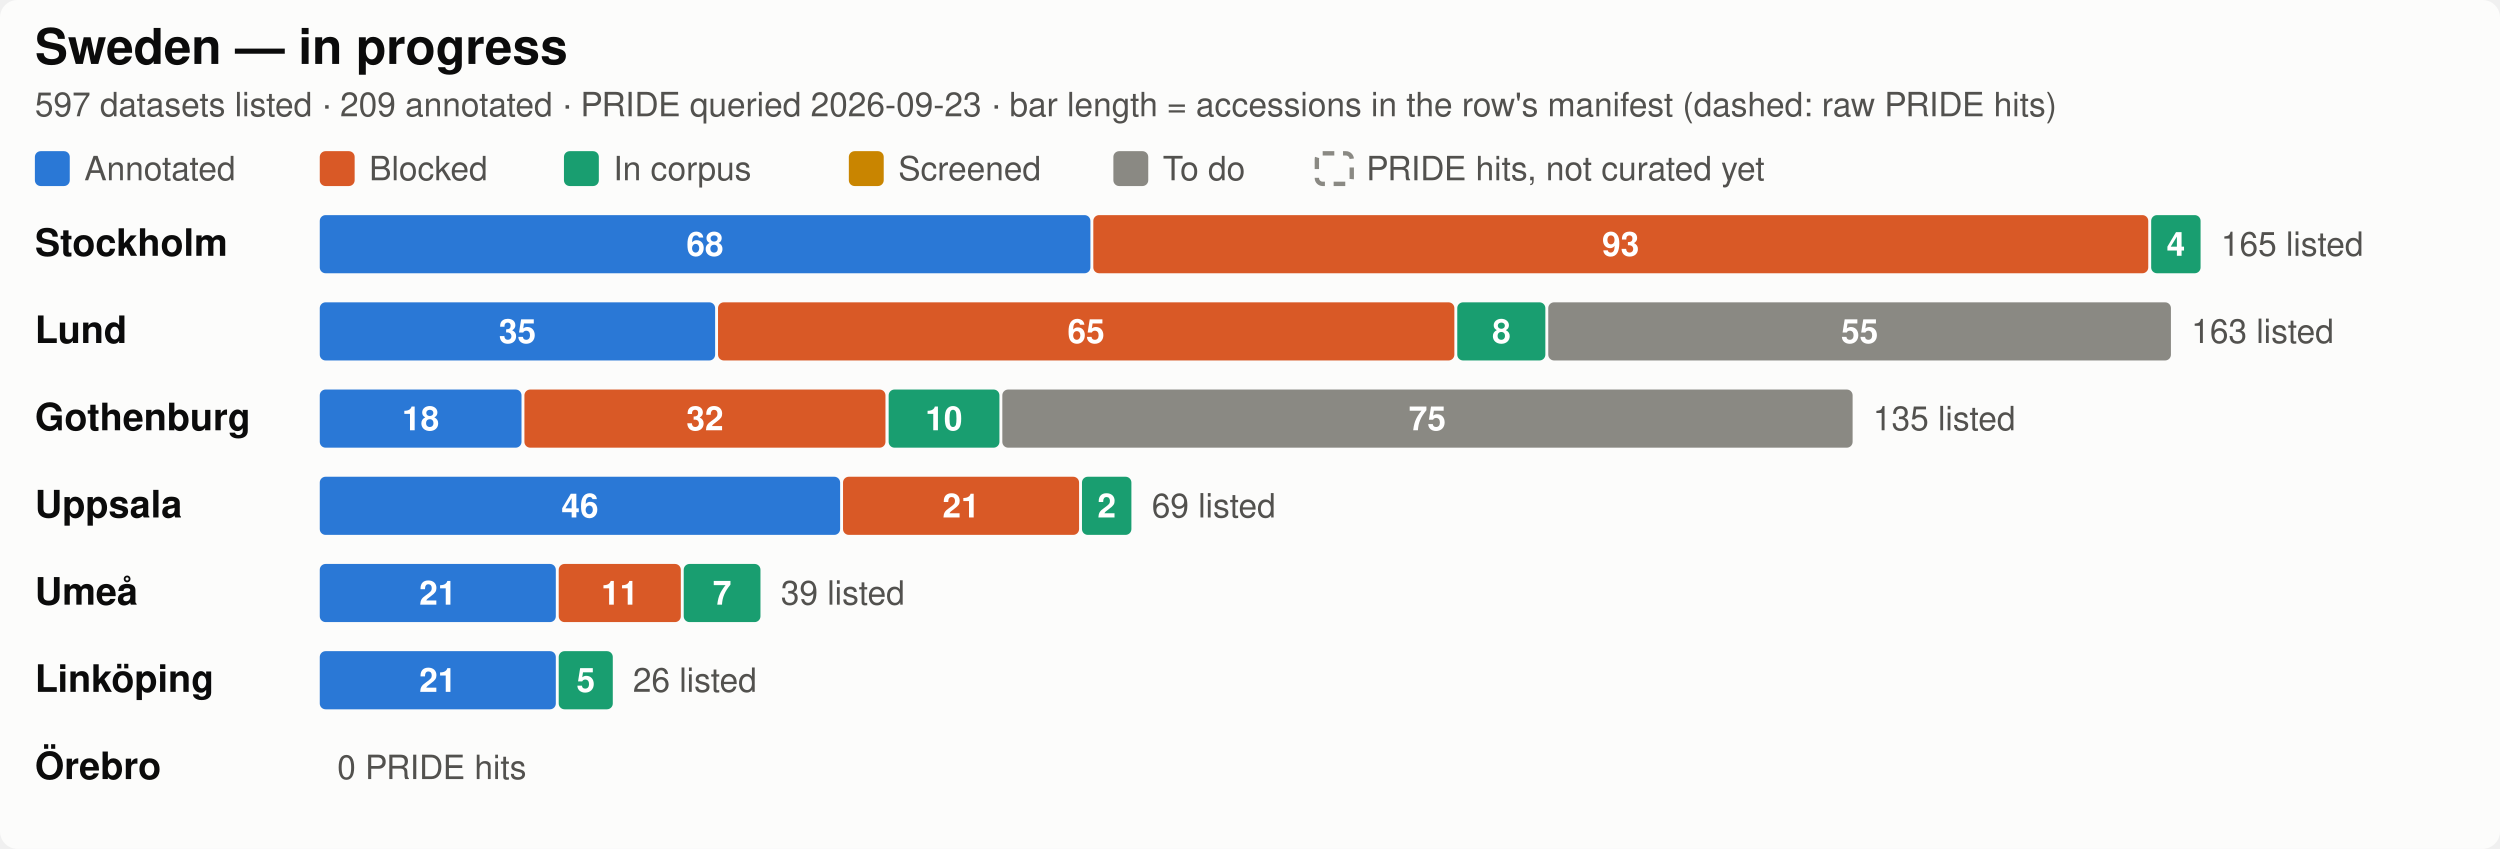
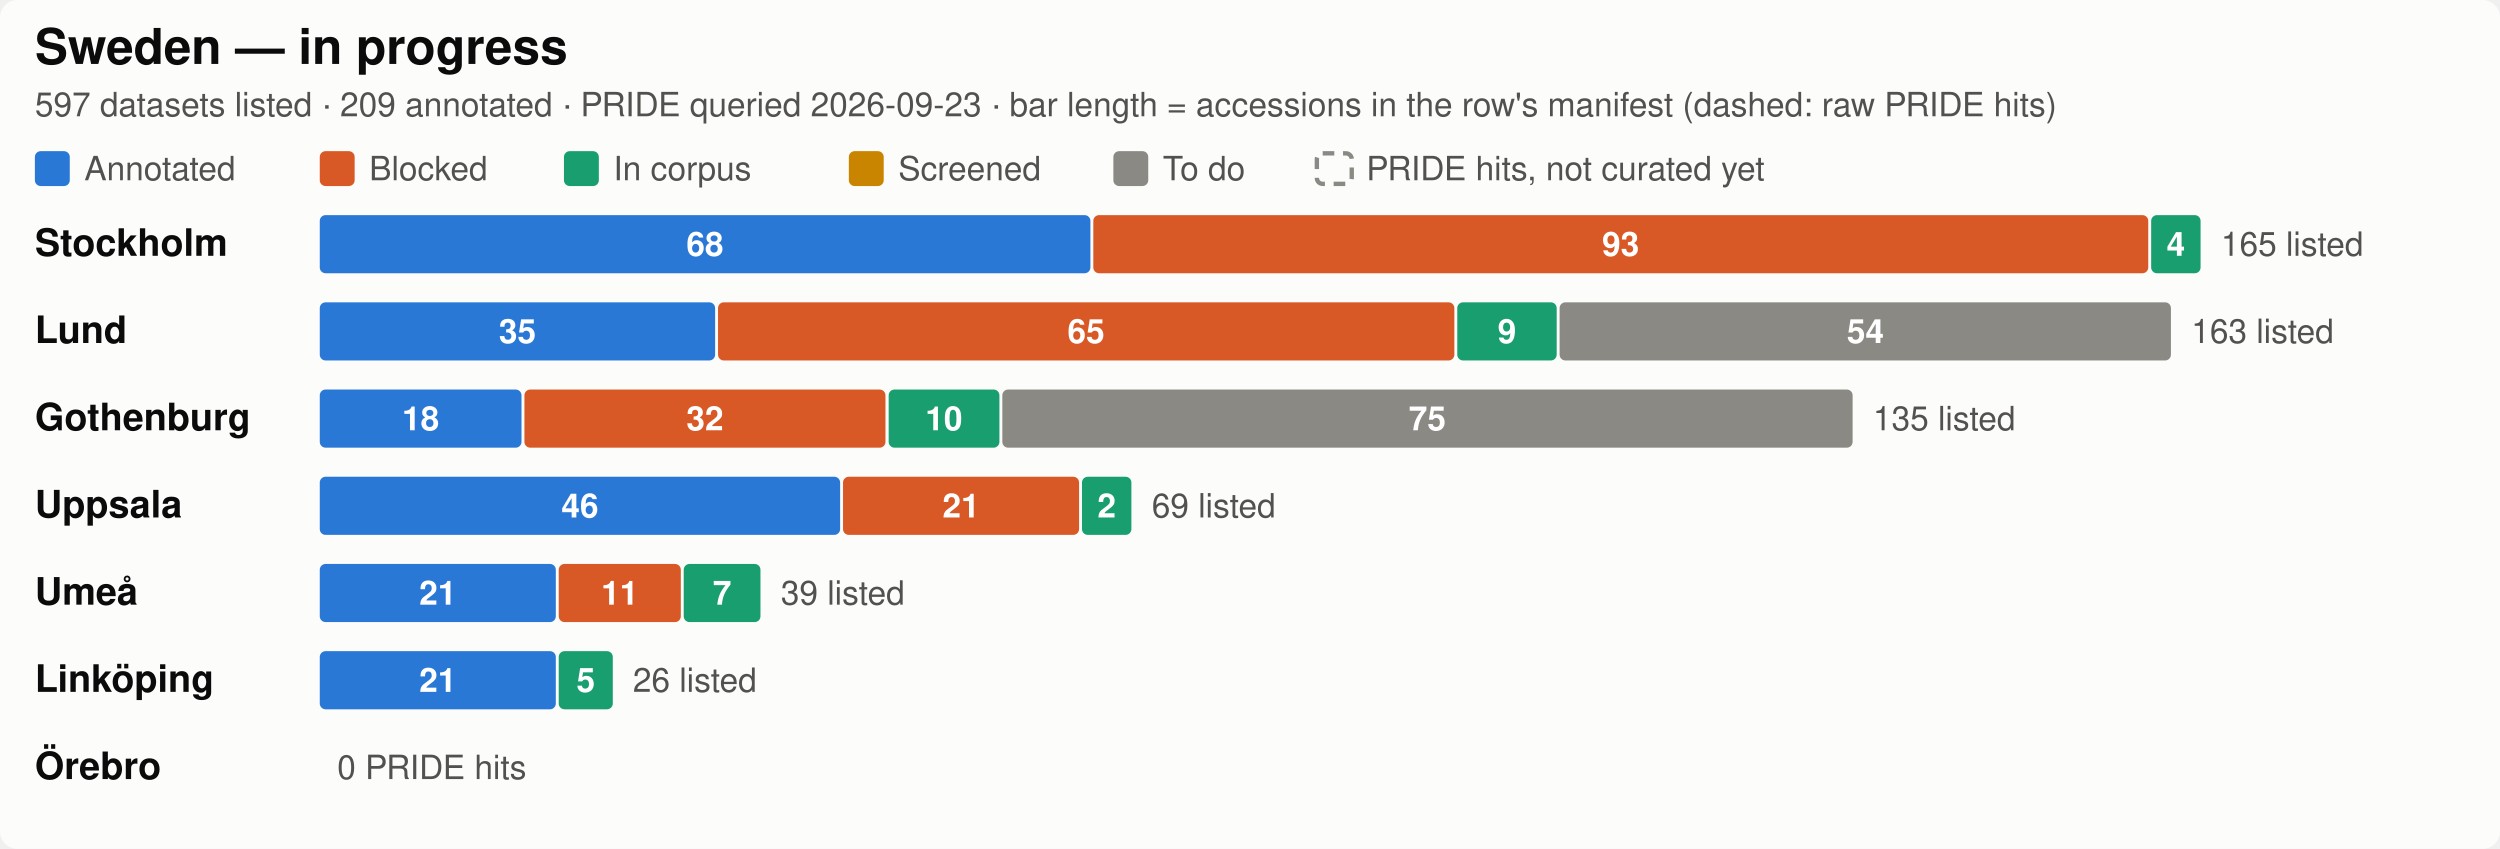
<svg xmlns="http://www.w3.org/2000/svg" width="860" height="292" viewBox="0 0 860 292" role="img" aria-label="Sweden SDRF progress by city">
  <style>
  .bg { fill: #fcfcfb; }
  .title { fill: #0b0b0b; font-size: 17px; font-weight: 600; }
  .city { fill: #0b0b0b; font-size: 13px; font-weight: 600; }
  .sub, .legend, .total { fill: #52514e; font-size: 11.5px; }
  .seg { font-size: 11.5px; font-weight: 600; fill: #ffffff; font-variant-numeric: tabular-nums; }
  .uncurated { fill: none; stroke: #8a8983; stroke-width: 1.5; stroke-dasharray: 4 3; }
  text { font-family: -apple-system, "Segoe UI", Helvetica, Arial, sans-serif; }
  .c-annotated { fill: #2a78d6; }
  .c-blocked { fill: #d95926; }
  .c-in_corpus { fill: #199e70; }
  .c-screened { fill: #c98500; }
  .c-todo { fill: #8a8983; }

  @media (prefers-color-scheme: dark) {
    .bg { fill: #1a1a19; }
    .title, .city { fill: #ffffff; }
    .sub, .legend, .total { fill: #c3c2b7; }
    .uncurated { stroke: #8f8e86; }
    .c-annotated { fill: #3987e5; }
    .c-blocked { fill: #d95926; }
    .c-in_corpus { fill: #199e70; }
    .c-screened { fill: #c98500; }
    .c-todo { fill: #6b6a65; }
  }
</style>
  <rect class="bg" width="860" height="292" rx="6" />
  <text class="title" x="12" y="22">Sweden — in progress</text>
  <text class="sub" x="12" y="40">597 datasets listed · 209 annotated · PRIDE queried 2026-09-23 · bar length = accessions in the row's manifest (dashed: raw PRIDE hits)</text>
  <rect class="c-annotated" fill="#2a78d6" x="12" y="52" width="12" height="12" rx="2" />
  <text class="legend" x="29" y="62">Annotated</text>
  <rect class="c-blocked" fill="#d95926" x="110" y="52" width="12" height="12" rx="2" />
  <text class="legend" x="127" y="62">Blocked</text>
  <rect class="c-in_corpus" fill="#199e70" x="194" y="52" width="12" height="12" rx="2" />
  <text class="legend" x="211" y="62">In corpus</text>
  <rect class="c-screened" fill="#c98500" x="292" y="52" width="12" height="12" rx="2" />
  <text class="legend" x="309" y="62">Screened</text>
  <rect class="c-todo" fill="#8a8983" x="383" y="52" width="12" height="12" rx="2" />
  <text class="legend" x="400" y="62">To do</text>
  <rect class="uncurated" fill="none" stroke="#8a8983" x="453" y="52.75" width="12" height="10.5" rx="2" />
  <text class="legend" x="470" y="62">PRIDE hits, not curated yet</text>
  <text class="city" x="12" y="88.0">Stockholm</text>
  <rect class="c-annotated" fill="#2a78d6" x="110.0" y="74" width="265.1" height="20" rx="2" />
  <text class="seg" x="242.5" y="88.0" text-anchor="middle">68</text>
  <rect class="c-blocked" fill="#d95926" x="376.1" y="74" width="362.9" height="20" rx="2" />
  <text class="seg" x="557.5" y="88.0" text-anchor="middle">93</text>
  <rect class="c-in_corpus" fill="#199e70" x="740.0" y="74" width="17.0" height="20" rx="2" />
  <text class="seg" x="748.5" y="88.0" text-anchor="middle">4</text>
  <text class="total" x="764.0" y="88.0">165 listed</text>
  <text class="city" x="12" y="118.0">Lund</text>
  <rect class="c-annotated" fill="#2a78d6" x="110.0" y="104" width="136.0" height="20" rx="2" />
  <text class="seg" x="178.0" y="118.0" text-anchor="middle">35</text>
  <rect class="c-blocked" fill="#d95926" x="247.0" y="104" width="253.3" height="20" rx="2" />
  <text class="seg" x="373.6" y="118.0" text-anchor="middle">65</text>
-   <rect class="c-in_corpus" fill="#199e70" x="501.3" y="104" width="30.3" height="20" rx="2" />
-   <text class="seg" x="516.5" y="118.0" text-anchor="middle">8</text>
-   <rect class="c-todo" fill="#8a8983" x="532.6" y="104" width="214.2" height="20" rx="2" />
-   <text class="seg" x="639.7" y="118.0" text-anchor="middle">55</text>
+   <rect class="c-in_corpus" fill="#199e70" x="501.3" y="104" width="34.2" height="20" rx="2" />
+   <text class="seg" x="518.4" y="118.0" text-anchor="middle">9</text>
+   <rect class="c-todo" fill="#8a8983" x="536.5" y="104" width="210.3" height="20" rx="2" />
+   <text class="seg" x="641.7" y="118.0" text-anchor="middle">54</text>
  <text class="total" x="753.8" y="118.0">163 listed</text>
  <text class="city" x="12" y="148.0">Gothenburg</text>
  <rect class="c-annotated" fill="#2a78d6" x="110.0" y="134" width="69.4" height="20" rx="2" />
  <text class="seg" x="144.7" y="148.0" text-anchor="middle">18</text>
  <rect class="c-blocked" fill="#d95926" x="180.4" y="134" width="124.2" height="20" rx="2" />
  <text class="seg" x="242.5" y="148.0" text-anchor="middle">32</text>
  <rect class="c-in_corpus" fill="#199e70" x="305.7" y="134" width="38.1" height="20" rx="2" />
  <text class="seg" x="324.7" y="148.0" text-anchor="middle">10</text>
  <rect class="c-todo" fill="#8a8983" x="344.8" y="134" width="292.5" height="20" rx="2" />
  <text class="seg" x="491.0" y="148.0" text-anchor="middle">75</text>
  <text class="total" x="644.3" y="148.0">135 listed</text>
  <text class="city" x="12" y="178.0">Uppsala</text>
  <rect class="c-annotated" fill="#2a78d6" x="110.0" y="164" width="179.0" height="20" rx="2" />
  <text class="seg" x="199.5" y="178.0" text-anchor="middle">46</text>
  <rect class="c-blocked" fill="#d95926" x="290.0" y="164" width="81.2" height="20" rx="2" />
  <text class="seg" x="330.6" y="178.0" text-anchor="middle">21</text>
  <rect class="c-in_corpus" fill="#199e70" x="372.2" y="164" width="17.0" height="20" rx="2" />
  <text class="seg" x="380.7" y="178.0" text-anchor="middle">2</text>
  <text class="total" x="396.2" y="178.0">69 listed</text>
  <text class="city" x="12" y="208.0">Umeå</text>
  <rect class="c-annotated" fill="#2a78d6" x="110.0" y="194" width="81.2" height="20" rx="2" />
  <text class="seg" x="150.6" y="208.0" text-anchor="middle">21</text>
  <rect class="c-blocked" fill="#d95926" x="192.2" y="194" width="42.0" height="20" rx="2" />
  <text class="seg" x="213.2" y="208.0" text-anchor="middle">11</text>
  <rect class="c-in_corpus" fill="#199e70" x="235.2" y="194" width="26.4" height="20" rx="2" />
  <text class="seg" x="248.4" y="208.0" text-anchor="middle">7</text>
  <text class="total" x="268.6" y="208.0">39 listed</text>
  <text class="city" x="12" y="238.0">Linköping</text>
  <rect class="c-annotated" fill="#2a78d6" x="110.0" y="224" width="81.2" height="20" rx="2" />
  <text class="seg" x="150.6" y="238.0" text-anchor="middle">21</text>
  <rect class="c-in_corpus" fill="#199e70" x="192.2" y="224" width="18.6" height="20" rx="2" />
  <text class="seg" x="201.5" y="238.0" text-anchor="middle">5</text>
  <text class="total" x="217.7" y="238.0">26 listed</text>
  <text class="city" x="12" y="268.0">Örebro</text>
  <text class="total" x="116.0" y="268.0">0 PRIDE hits</text>
</svg>
